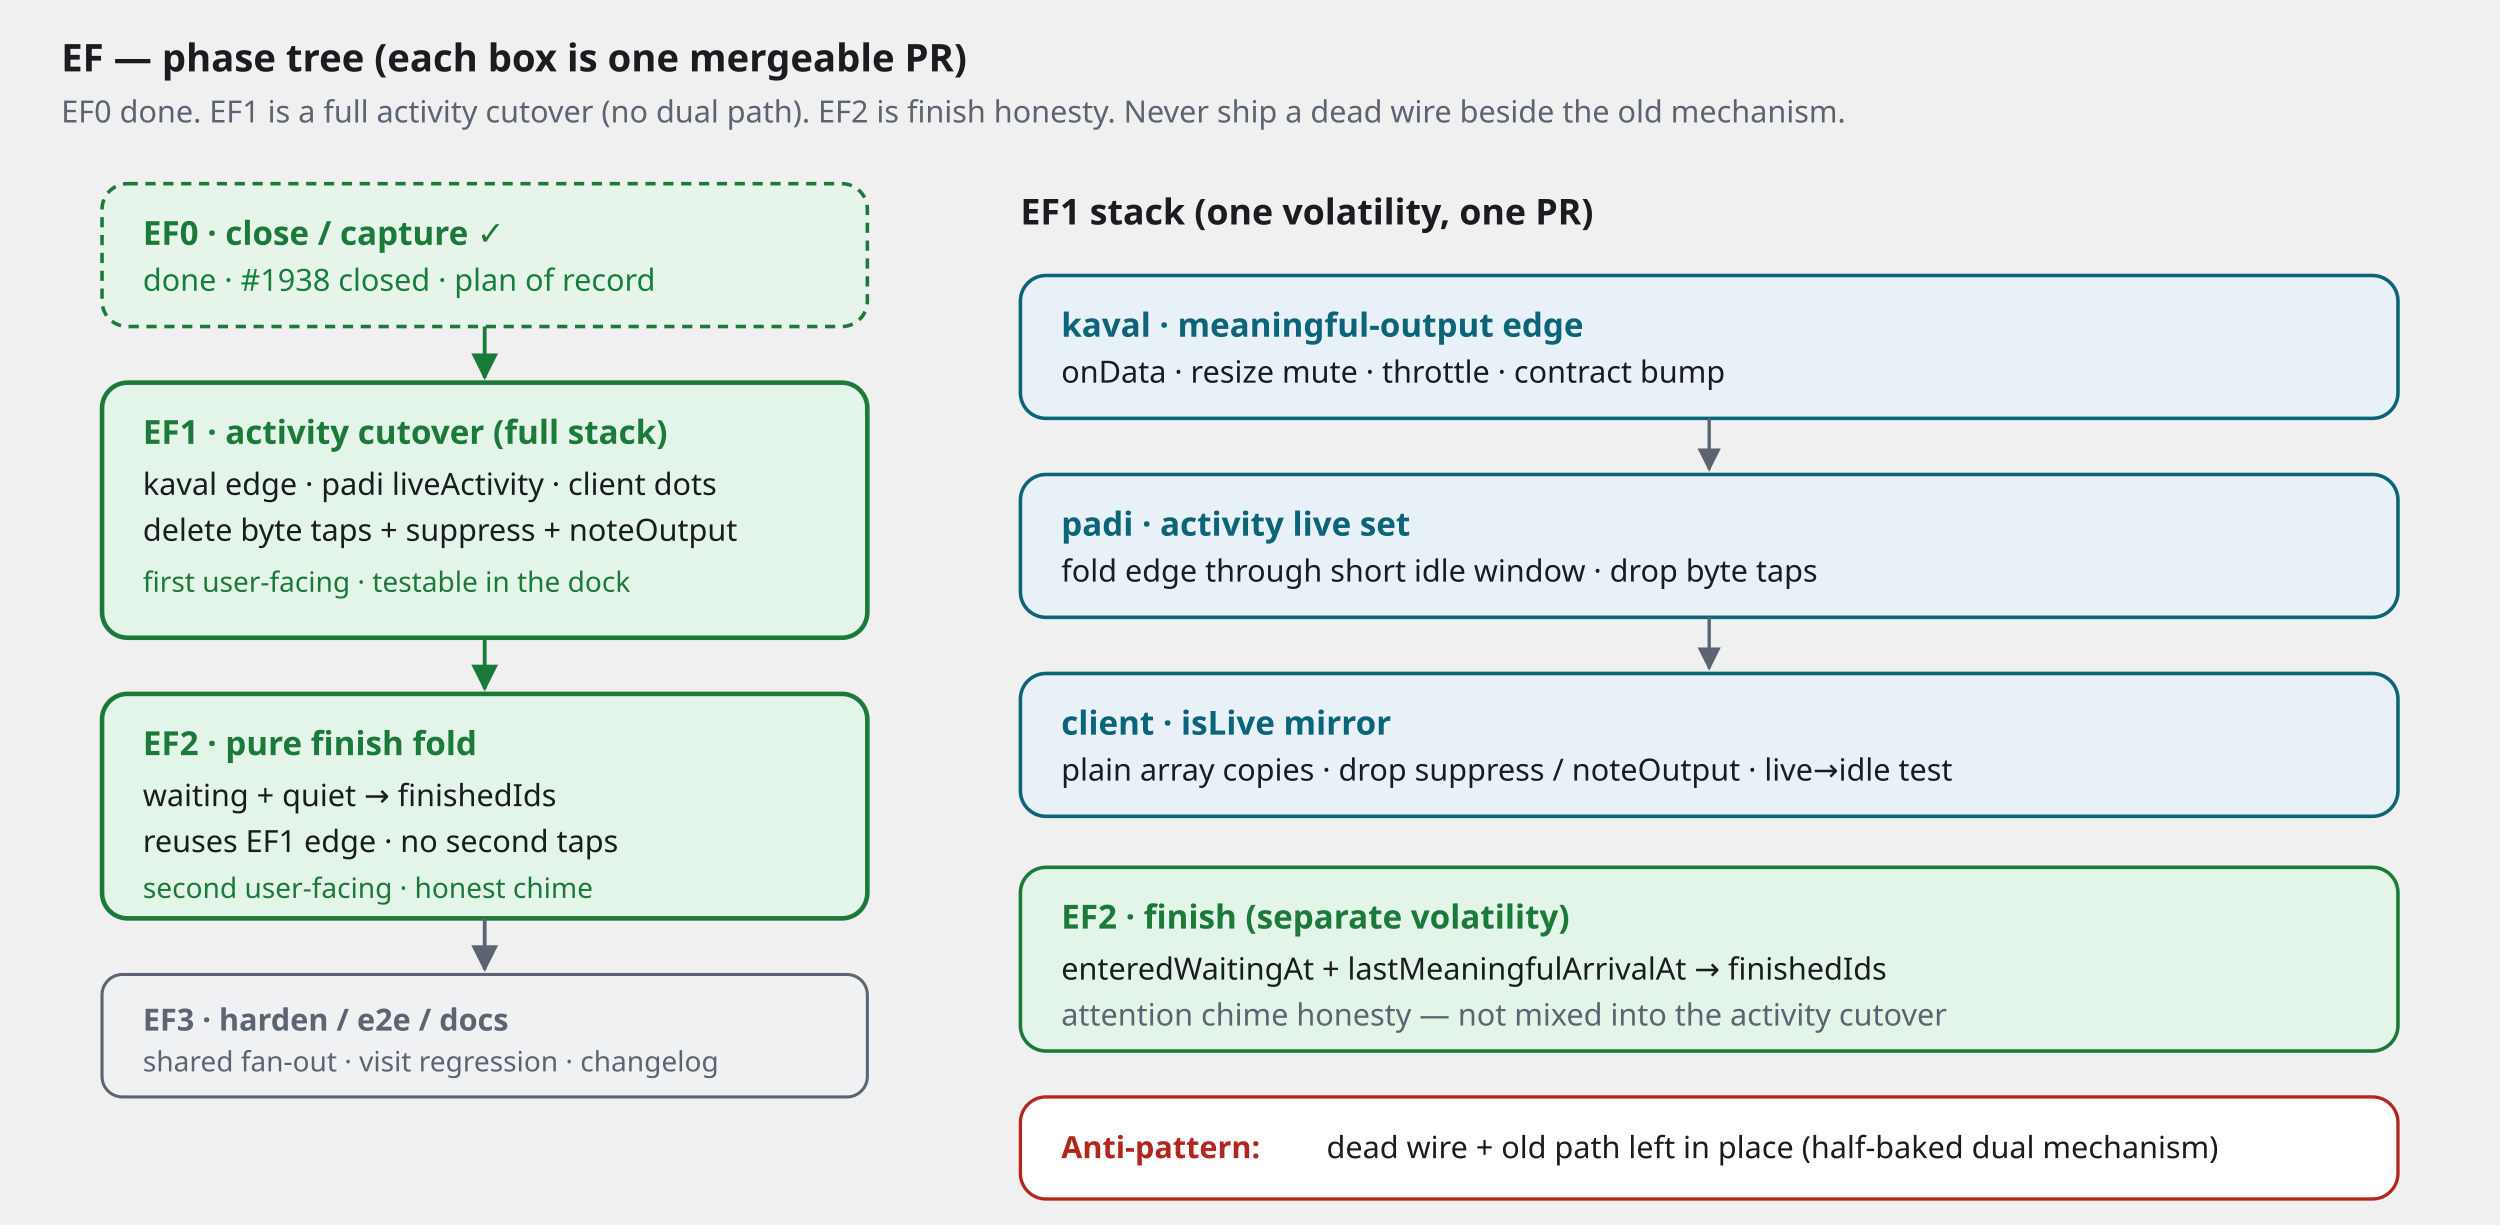
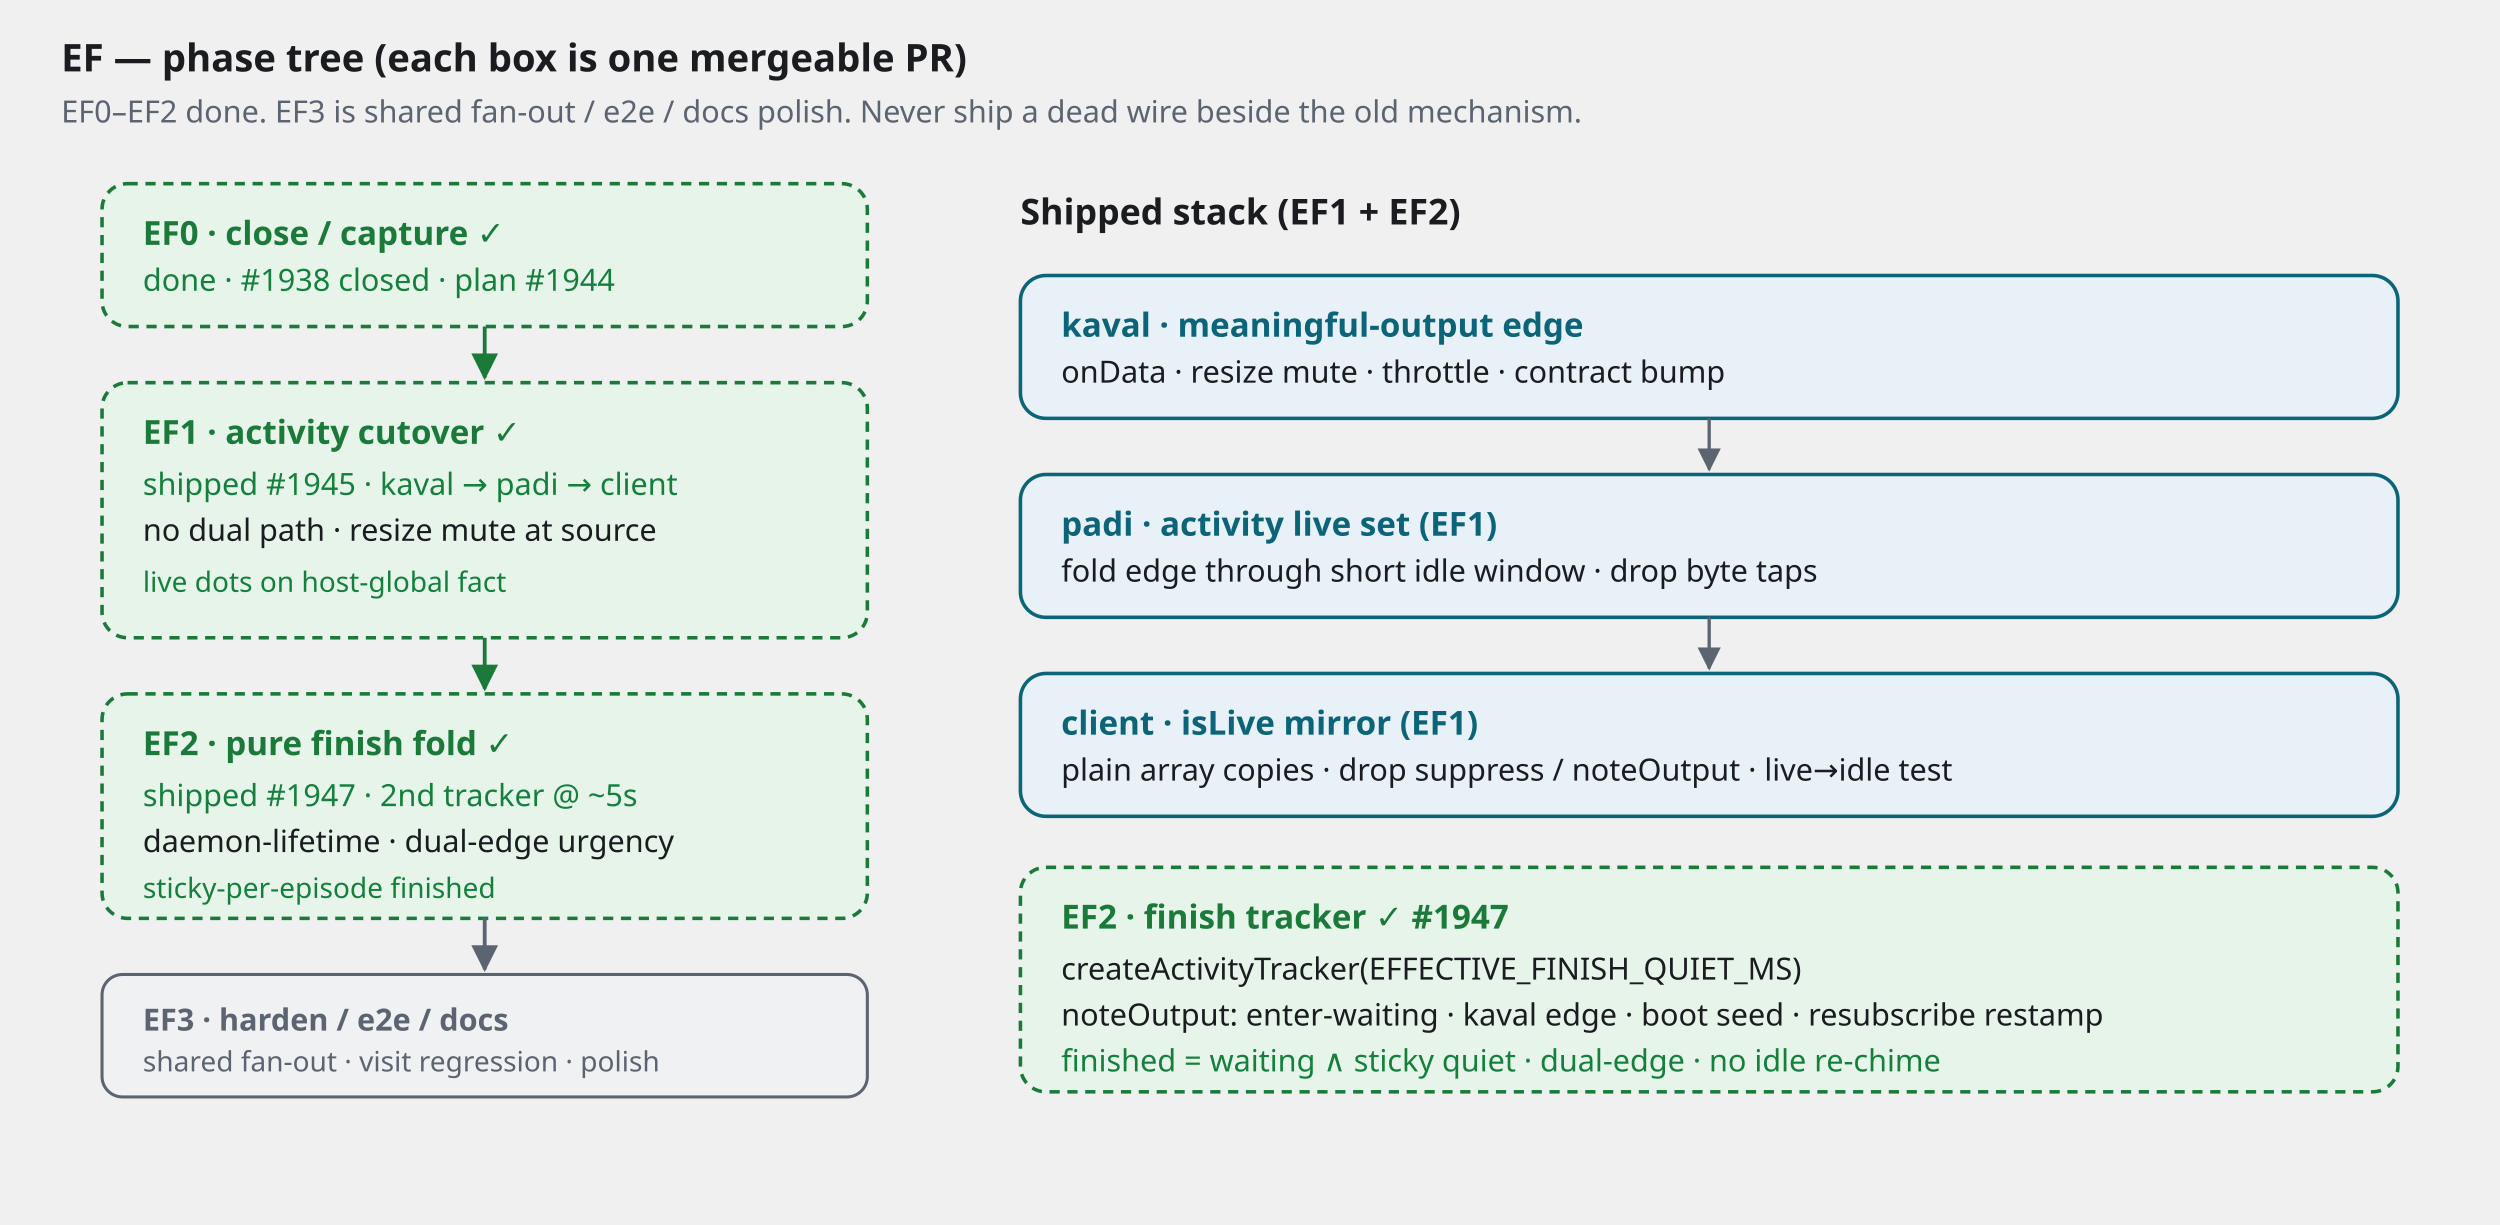
<svg xmlns="http://www.w3.org/2000/svg" viewBox="0 0 980 480" font-family="ui-sans-serif,system-ui" font-size="13">
  <defs>
    <marker id="ef-arr" viewBox="0 0 10 10" refX="9" refY="5" markerWidth="7" markerHeight="7" orient="auto-start-reverse">
      <path d="M0,0 L10,5 L0,10 z" fill="#5b6470" />
    </marker>
    <marker id="ef-arrg" viewBox="0 0 10 10" refX="9" refY="5" markerWidth="7" markerHeight="7" orient="auto-start-reverse">
      <path d="M0,0 L10,5 L0,10 z" fill="#1b7a3a" />
    </marker>
  </defs>
  <text x="24" y="28" font-weight="700" fill="#1a1c20" font-size="15">EF — phase tree (each box is one mergeable PR)</text>
-   <text x="24" y="48" font-size="12" fill="#5b6470">EF0 done. EF1 is a full activity cutover (no dual path). EF2 is finish honesty. Never ship a dead wire beside the old mechanism.</text>
+   <text x="24" y="48" font-size="12" fill="#5b6470">EF0–EF2 done. EF3 is shared fan-out / e2e / docs polish. Never ship a dead wire beside the old mechanism.</text>
  <rect x="40" y="72" width="300" height="56" rx="10" fill="#e6f4ea" stroke="#1b7a3a" stroke-width="1.4" stroke-dasharray="4 3" />
  <text x="56" y="96" font-weight="700" fill="#1b7a3a">EF0 · close / capture ✓</text>
-   <text x="56" y="114" font-size="12" fill="#15803d">done · #1938 closed · plan of record</text>
+   <text x="56" y="114" font-size="12" fill="#15803d">done · #1938 closed · plan #1944</text>
  <line x1="190" y1="128" x2="190" y2="148" stroke="#1b7a3a" stroke-width="1.5" marker-end="url(#ef-arrg)" />
-   <rect x="40" y="150" width="300" height="100" rx="10" fill="#e3f4e9" stroke="#1b7a3a" stroke-width="1.8" />
-   <text x="56" y="174" font-weight="700" fill="#1b7a3a">EF1 · activity cutover (full stack)</text>
-   <text x="56" y="194" font-size="12" fill="#1a1c20">kaval edge · padi liveActivity · client dots</text>
-   <text x="56" y="212" font-size="12" fill="#1a1c20">delete byte taps + suppress + noteOutput</text>
-   <text x="56" y="232" font-size="11" fill="#1b7a3a">first user-facing · testable in the dock</text>
+   <rect x="40" y="150" width="300" height="100" rx="10" fill="#e6f4ea" stroke="#1b7a3a" stroke-width="1.4" stroke-dasharray="4 3" />
+   <text x="56" y="174" font-weight="700" fill="#1b7a3a">EF1 · activity cutover ✓</text>
+   <text x="56" y="194" font-size="12" fill="#15803d">shipped #1945 · kaval → padi → client</text>
+   <text x="56" y="212" font-size="12" fill="#1a1c20">no dual path · resize mute at source</text>
+   <text x="56" y="232" font-size="11" fill="#15803d">live dots on host-global fact</text>
  <line x1="190" y1="250" x2="190" y2="270" stroke="#1b7a3a" stroke-width="1.5" marker-end="url(#ef-arrg)" />
-   <rect x="40" y="272" width="300" height="88" rx="10" fill="#e3f4e9" stroke="#1b7a3a" stroke-width="1.8" />
-   <text x="56" y="296" font-weight="700" fill="#1b7a3a">EF2 · pure finish fold</text>
-   <text x="56" y="316" font-size="12" fill="#1a1c20">waiting + quiet → finishedIds</text>
-   <text x="56" y="334" font-size="12" fill="#1a1c20">reuses EF1 edge · no second taps</text>
-   <text x="56" y="352" font-size="11" fill="#1b7a3a">second user-facing · honest chime</text>
+   <rect x="40" y="272" width="300" height="88" rx="10" fill="#e6f4ea" stroke="#1b7a3a" stroke-width="1.4" stroke-dasharray="4 3" />
+   <text x="56" y="296" font-weight="700" fill="#1b7a3a">EF2 · pure finish fold ✓</text>
+   <text x="56" y="316" font-size="12" fill="#15803d">shipped #1947 · 2nd tracker @ ~5s</text>
+   <text x="56" y="334" font-size="12" fill="#1a1c20">daemon-lifetime · dual-edge urgency</text>
+   <text x="56" y="352" font-size="11" fill="#15803d">sticky-per-episode finished</text>
  <line x1="190" y1="360" x2="190" y2="380" stroke="#5b6470" stroke-width="1.5" marker-end="url(#ef-arr)" />
  <rect x="40" y="382" width="300" height="48" rx="8" fill="#f0f1f3" stroke="#5b6470" stroke-width="1.2" />
  <text x="56" y="404" font-weight="700" fill="#5b6470" font-size="12">EF3 · harden / e2e / docs</text>
-   <text x="56" y="420" font-size="11" fill="#5b6470">shared fan-out · visit regression · changelog</text>
-   <text x="400" y="88" font-weight="700" fill="#1a1c20" font-size="14">EF1 stack (one volatility, one PR)</text>
+   <text x="56" y="420" font-size="11" fill="#5b6470">shared fan-out · visit regression · polish</text>
+   <text x="400" y="88" font-weight="700" fill="#1a1c20" font-size="14">Shipped stack (EF1 + EF2)</text>
  <rect x="400" y="108" width="540" height="56" rx="10" fill="#e8f1f8" stroke="#0b6478" stroke-width="1.4" />
  <text x="416" y="132" font-weight="700" fill="#0b6478">kaval · meaningful-output edge</text>
  <text x="416" y="150" font-size="12" fill="#1a1c20">onData · resize mute · throttle · contract bump</text>
  <line x1="670" y1="164" x2="670" y2="184" stroke="#5b6470" stroke-width="1.3" marker-end="url(#ef-arr)" />
  <rect x="400" y="186" width="540" height="56" rx="10" fill="#e8f1f8" stroke="#0b6478" stroke-width="1.4" />
-   <text x="416" y="210" font-weight="700" fill="#0b6478">padi · activity live set</text>
+   <text x="416" y="210" font-weight="700" fill="#0b6478">padi · activity live set (EF1)</text>
  <text x="416" y="228" font-size="12" fill="#1a1c20">fold edge through short idle window · drop byte taps</text>
  <line x1="670" y1="242" x2="670" y2="262" stroke="#5b6470" stroke-width="1.3" marker-end="url(#ef-arr)" />
  <rect x="400" y="264" width="540" height="56" rx="10" fill="#e8f1f8" stroke="#0b6478" stroke-width="1.4" />
-   <text x="416" y="288" font-weight="700" fill="#0b6478">client · isLive mirror</text>
+   <text x="416" y="288" font-weight="700" fill="#0b6478">client · isLive mirror (EF1)</text>
  <text x="416" y="306" font-size="12" fill="#1a1c20">plain array copies · drop suppress / noteOutput · live→idle test</text>
-   <rect x="400" y="340" width="540" height="72" rx="10" fill="#e3f4e9" stroke="#1b7a3a" stroke-width="1.4" />
-   <text x="416" y="364" font-weight="700" fill="#1b7a3a">EF2 · finish (separate volatility)</text>
-   <text x="416" y="384" font-size="12" fill="#1a1c20">enteredWaitingAt + lastMeaningfulArrivalAt → finishedIds</text>
-   <text x="416" y="402" font-size="12" fill="#5b6470">attention chime honesty — not mixed into the activity cutover</text>
-   <rect x="400" y="430" width="540" height="40" rx="10" fill="#fff" stroke="#b3261e" stroke-width="1.3" />
-   <text x="416" y="454" font-size="12" fill="#b3261e" font-weight="700">Anti-pattern:</text>
-   <text x="520" y="454" font-size="12" fill="#1a1c20">dead wire + old path left in place (half-baked dual mechanism)</text>
+   <rect x="400" y="340" width="540" height="88" rx="10" fill="#e6f4ea" stroke="#1b7a3a" stroke-width="1.4" stroke-dasharray="4 3" />
+   <text x="416" y="364" font-weight="700" fill="#1b7a3a">EF2 · finish tracker ✓ #1947</text>
+   <text x="416" y="384" font-size="12" fill="#1a1c20">createActivityTracker(EFFECTIVE_FINISH_QUIET_MS)</text>
+   <text x="416" y="402" font-size="12" fill="#1a1c20">noteOutput: enter-waiting · kaval edge · boot seed · resubscribe restamp</text>
+   <text x="416" y="420" font-size="12" fill="#15803d">finished = waiting ∧ sticky quiet · dual-edge · no idle re-chime</text>
</svg>
